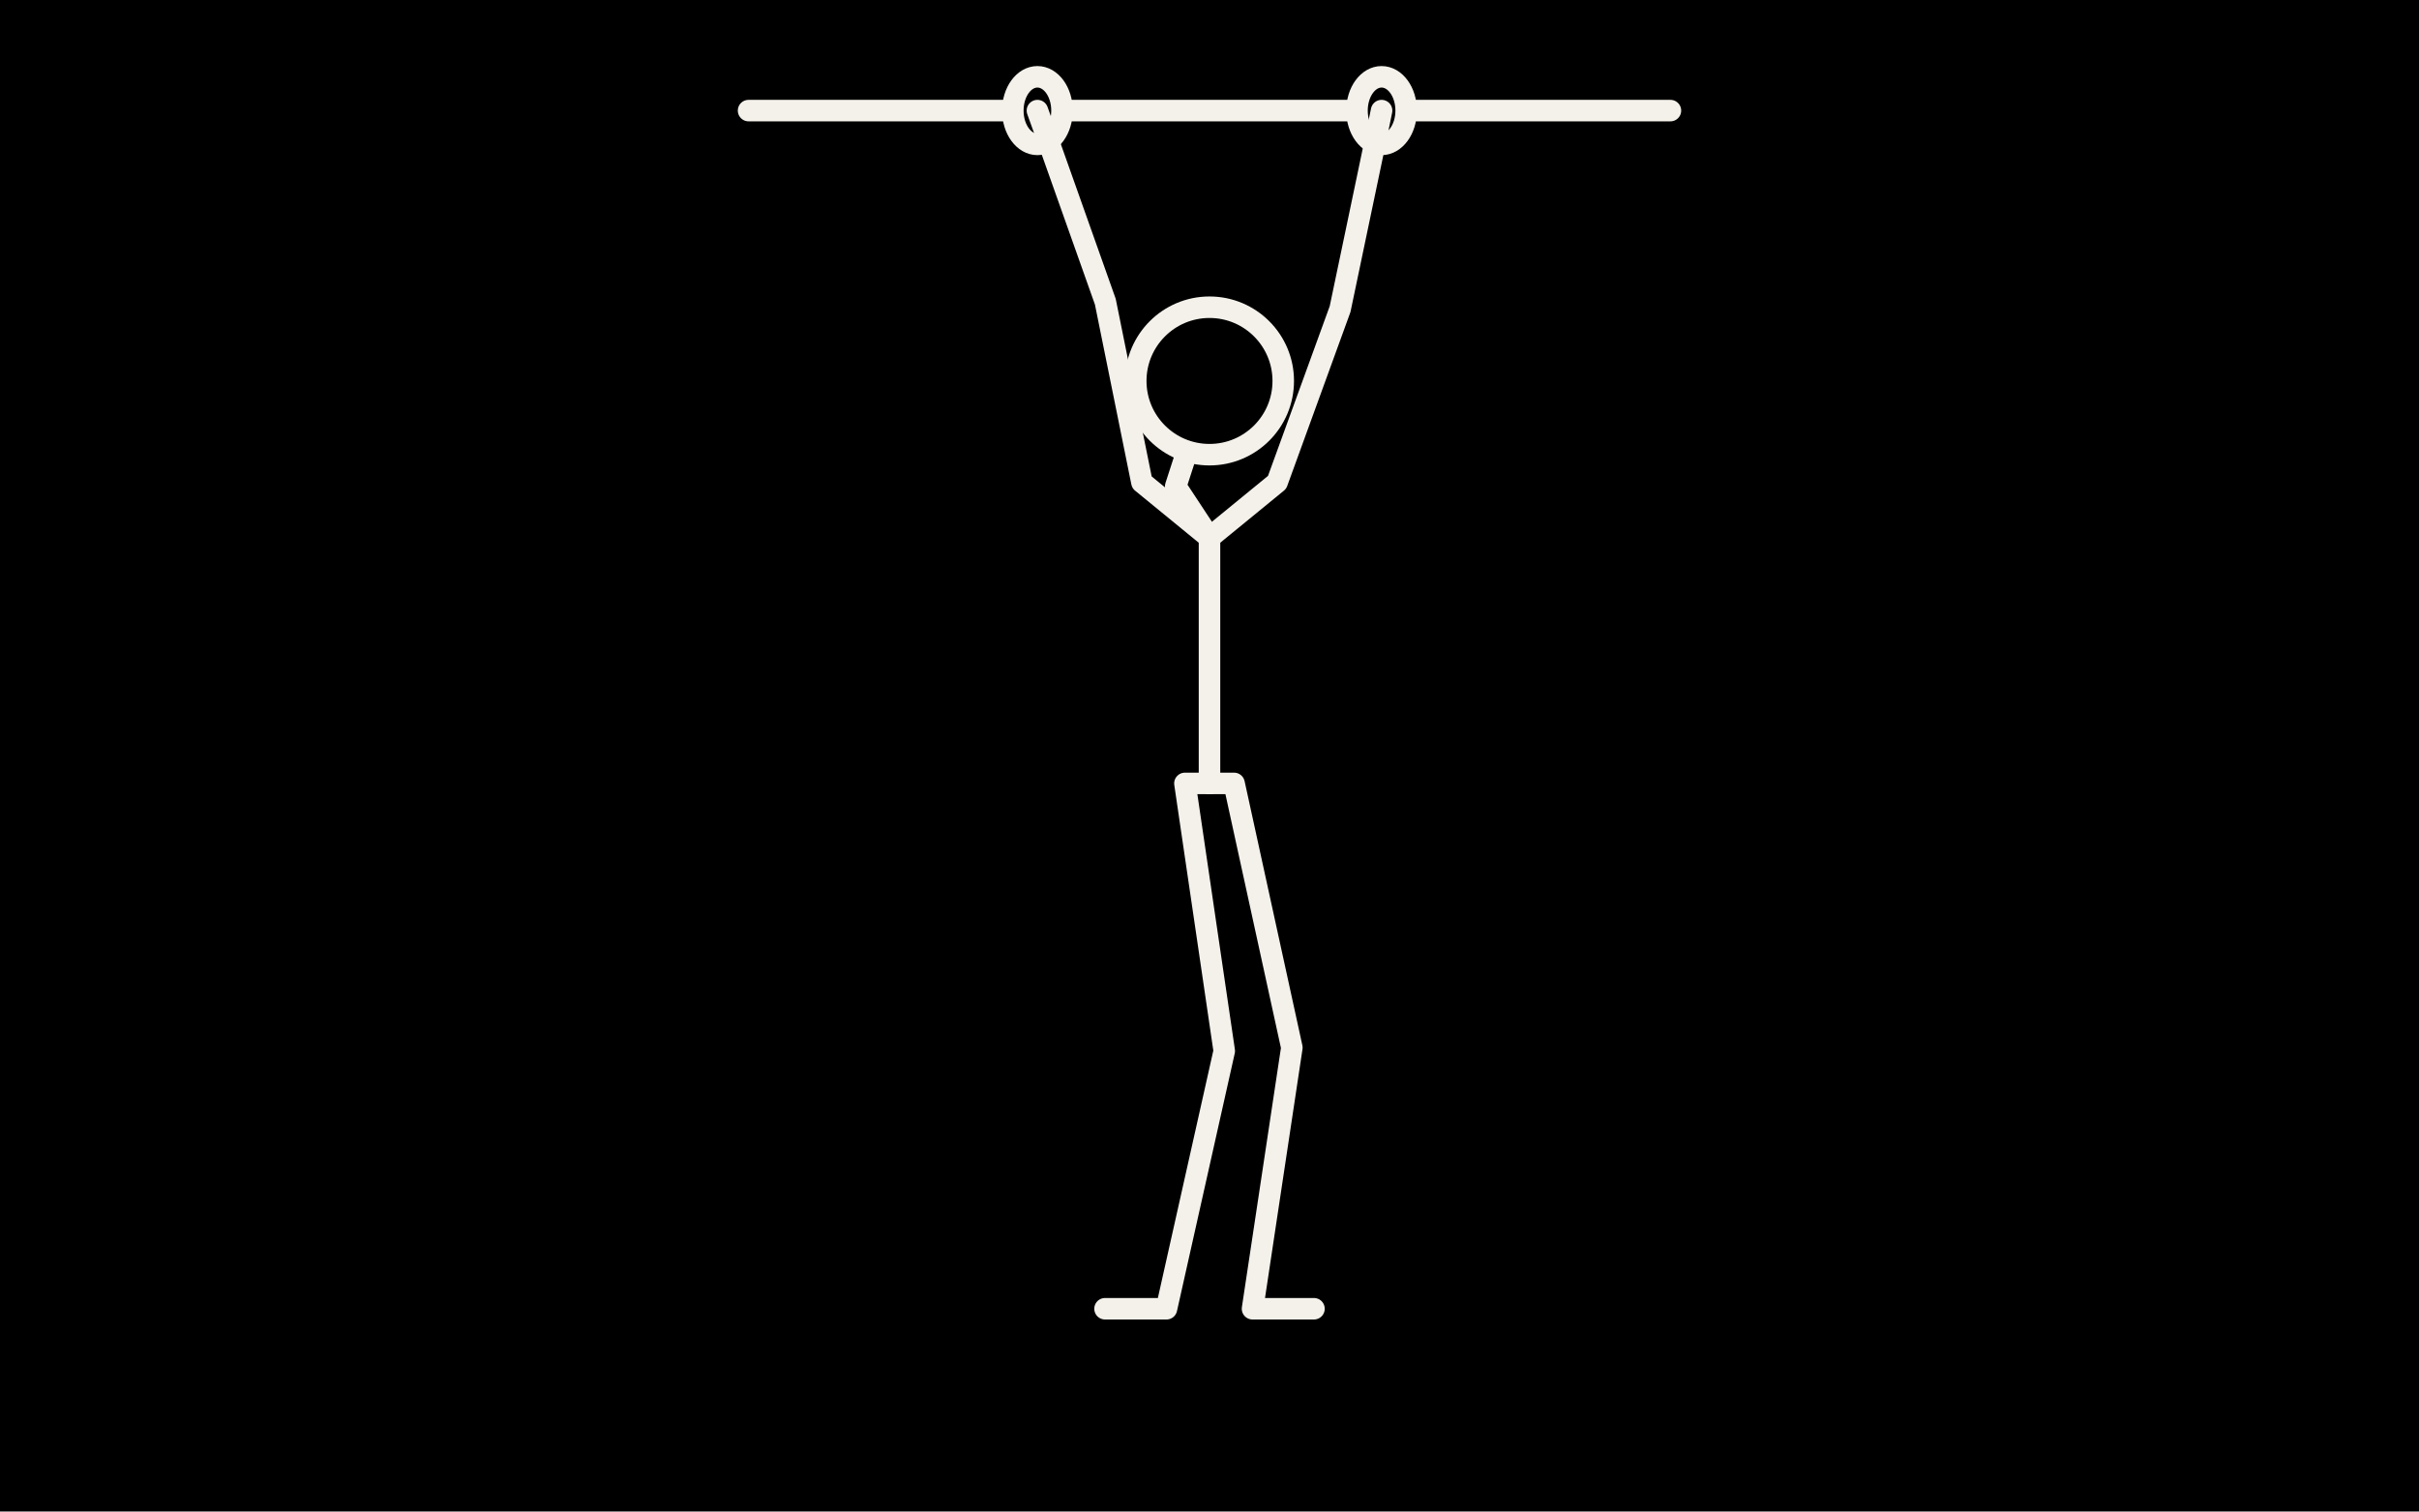
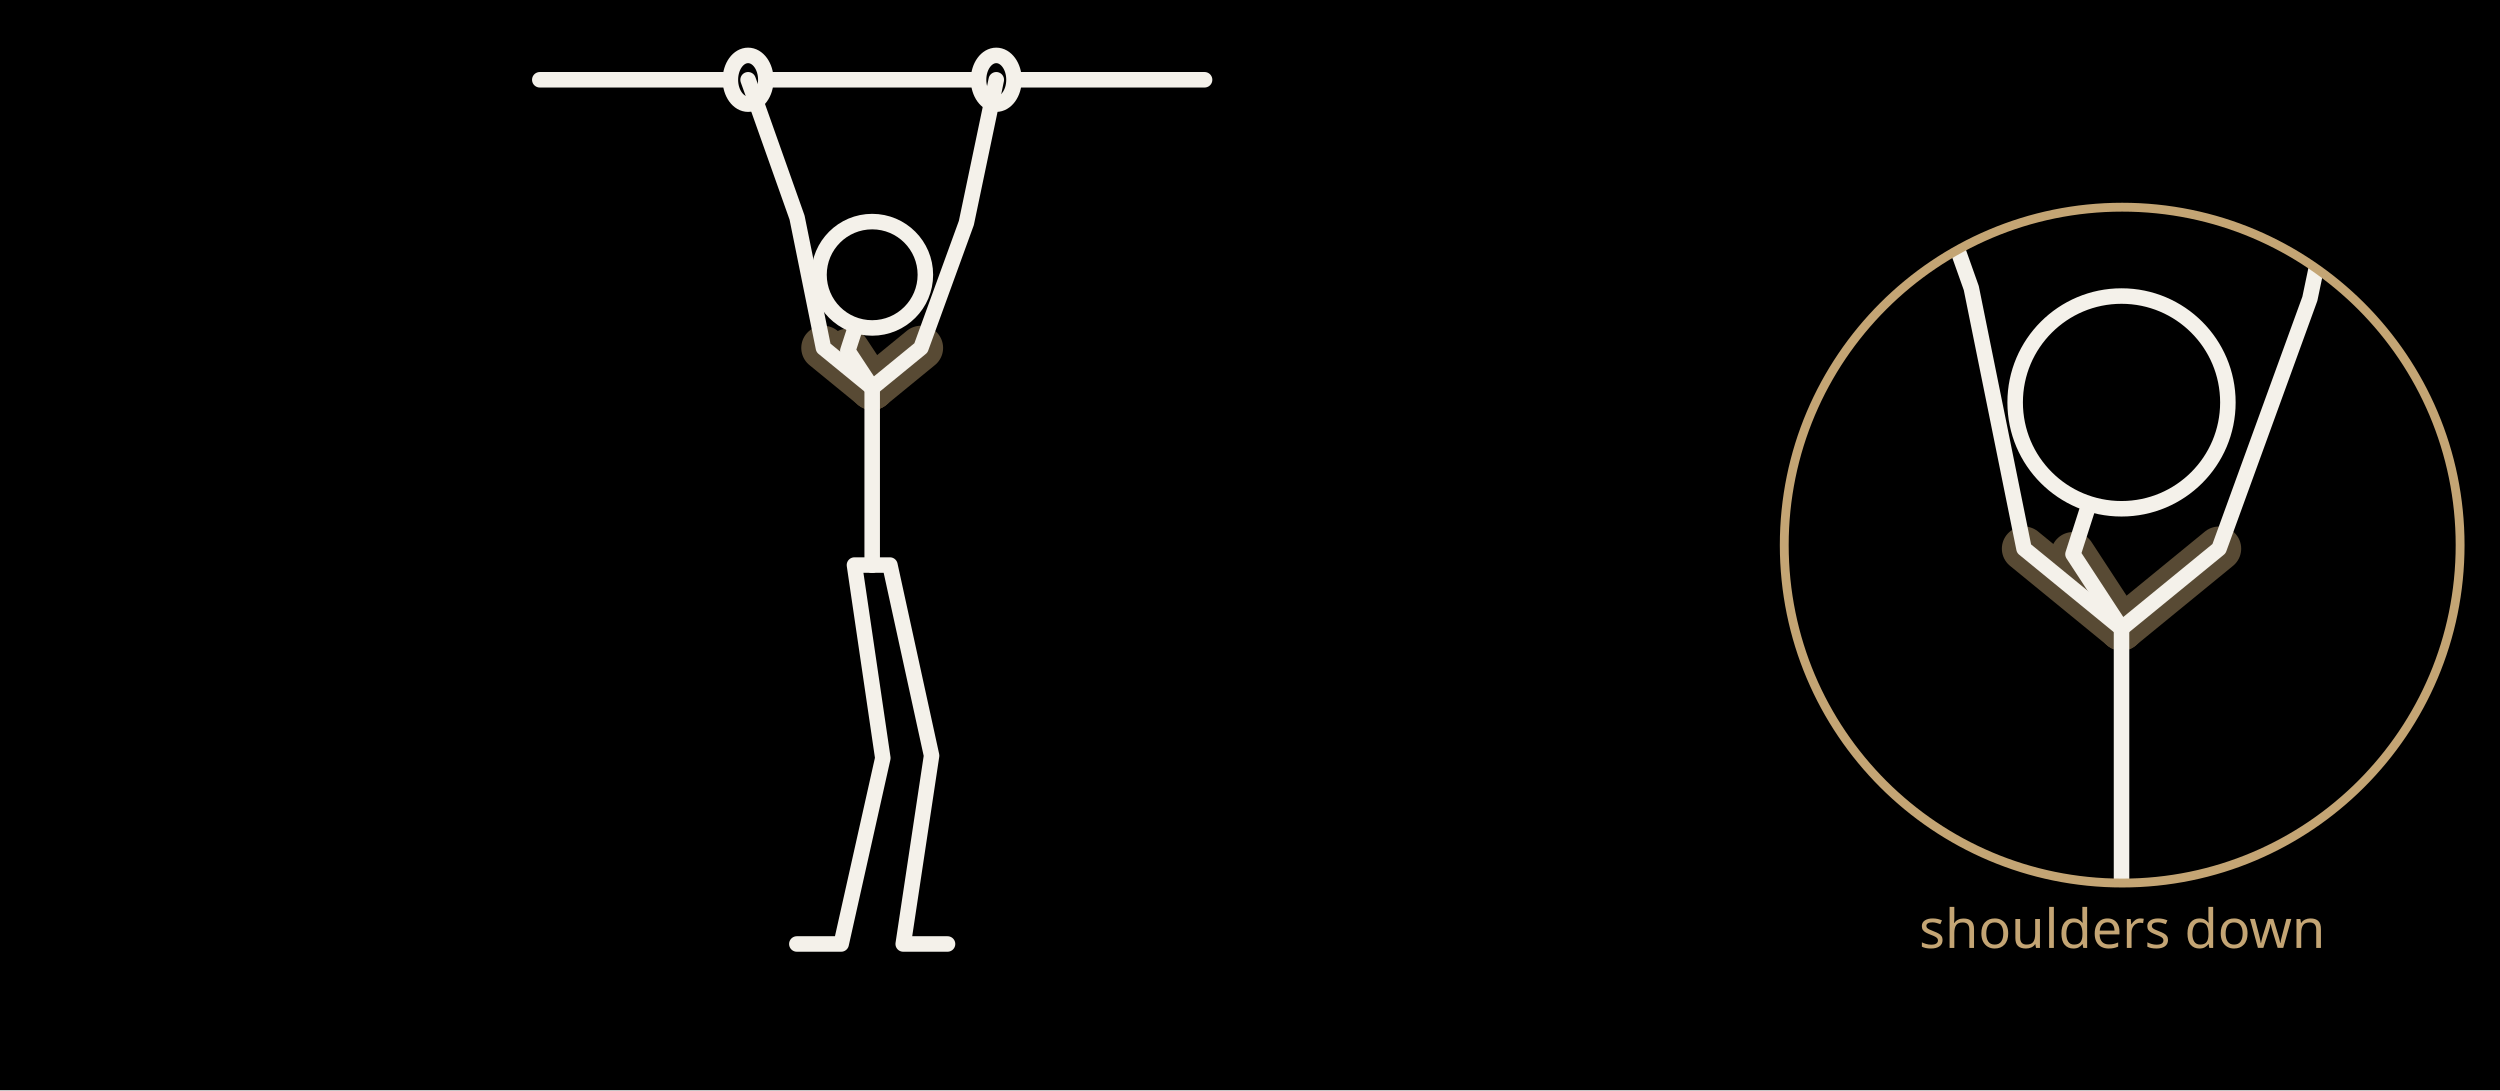
- <svg xmlns="http://www.w3.org/2000/svg" viewBox="-393.6 -456 787.2 492" role="img" aria-label="Active hang">
-   <rect x="-393.6" y="-456" width="787.2" height="492" fill="#000" />
+ <svg xmlns="http://www.w3.org/2000/svg" viewBox="-393.6 -456 1128.2 492" role="img" aria-label="Active hang">
+   <rect x="-393.6" y="-456" width="1128.2" height="492" fill="#000" />
  <g fill="none" stroke="#f4f1ea" stroke-width="7" stroke-linecap="round" stroke-linejoin="round">
+     <g stroke="#c4a574" stroke-width="20" opacity="0.45">
+       <polyline points="0,-281 -22,-299">
+         <animate attributeName="points" values="0,-281 -22,-299;0,-281 -22,-299;0,-281.1 -22,-299.1;-0.1,-281.3 -22,-299.3;-0.1,-281.6 -22.1,-299.6;-0.2,-281.9 -22.1,-300;-0.3,-282.2 -22.2,-300.4;-0.4,-282.4 -22.2,-300.6;-0.4,-282.5 -22.2,-300.8;-0.4,-282.4 -22.1,-300.7;-0.4,-282.2 -22,-300.6;-0.3,-281.9 -21.9,-300.3;-0.2,-281.6 -21.8,-300.1;-0.1,-281.3 -21.6,-299.8;0,-281.1 -21.6,-299.6;0,-281 -21.5,-299.6;0,-281 -21.5,-299.6;0,-281.1 -21.6,-299.6;-0.1,-281.3 -21.6,-299.8;-0.2,-281.6 -21.8,-300.1;-0.3,-281.9 -21.9,-300.3;-0.4,-282.2 -22,-300.6;-0.4,-282.4 -22.1,-300.7;-0.4,-282.5 -22.2,-300.8;-0.4,-282.4 -22.2,-300.6;-0.3,-282.2 -22.2,-300.4;-0.2,-281.9 -22.1,-300;-0.1,-281.6 -22.1,-299.6;-0.1,-281.3 -22,-299.3;0,-281.1 -22,-299.1;0,-281 -22,-299" dur="4.6s" repeatCount="indefinite" calcMode="linear" keyTimes="0;0.174;0.194;0.214;0.234;0.255;0.275;0.295;0.315;0.335;0.356;0.376;0.396;0.416;0.436;0.457;0.717;0.738;0.758;0.778;0.798;0.818;0.839;0.859;0.879;0.899;0.919;0.939;0.96;0.98;1" />
+       </polyline>
+       <polyline points="0,-281 22,-299">
+         <animate attributeName="points" values="0,-281 22,-299;0,-281 22,-299;0,-281.1 22,-299.1;-0.1,-281.3 22,-299.3;-0.1,-281.6 21.9,-299.5;-0.2,-281.9 21.9,-299.8;-0.3,-282.2 21.8,-300;-0.4,-282.4 21.8,-300.2;-0.4,-282.5 21.8,-300.2;-0.4,-282.4 21.9,-300;-0.4,-282.2 21.9,-299.8;-0.3,-281.9 22.1,-299.4;-0.2,-281.6 22.2,-299;-0.1,-281.3 22.3,-298.7;0,-281.1 22.4,-298.5;0,-281 22.5,-298.4;0,-281 22.5,-298.4;0,-281.1 22.4,-298.5;-0.1,-281.3 22.3,-298.7;-0.2,-281.6 22.2,-299;-0.3,-281.9 22.1,-299.4;-0.4,-282.2 21.9,-299.8;-0.4,-282.4 21.9,-300;-0.4,-282.5 21.8,-300.2;-0.4,-282.4 21.8,-300.2;-0.3,-282.2 21.8,-300;-0.2,-281.9 21.9,-299.8;-0.1,-281.6 21.9,-299.5;-0.1,-281.3 22,-299.3;0,-281.1 22,-299.1;0,-281 22,-299" dur="4.6s" repeatCount="indefinite" calcMode="linear" keyTimes="0;0.174;0.194;0.214;0.234;0.255;0.275;0.295;0.315;0.335;0.356;0.376;0.396;0.416;0.436;0.457;0.717;0.738;0.758;0.778;0.798;0.818;0.839;0.859;0.879;0.899;0.919;0.939;0.96;0.98;1" />
+       </polyline>
+       <polyline points="0,-281 -11,-297.7">
+         <animate attributeName="points" values="0,-281 -11,-297.7;0,-281 -11,-297.7;0,-281.1 10.8,-297.9;-0.1,-281.3 10.4,-298.3;-0.1,-281.6 9.8,-299;-0.2,-281.9 8.9,-299.7;-0.3,-282.2 7.8,-300.5;-0.4,-282.4 6.7,-301.1;-0.4,-282.5 5.4,-301.6;-0.4,-282.4 4.3,-301.8;-0.4,-282.2 3.2,-301.9;-0.3,-281.9 2.2,-301.7;-0.2,-281.6 1.5,-301.5;-0.1,-281.3 1,-301.2;0,-281.1 0.6,-301.1;0,-281 0.5,-301;0,-281 0.5,-301;0,-281.1 0.6,-301.1;-0.1,-281.3 1,-301.2;-0.2,-281.6 1.5,-301.5;-0.3,-281.9 2.2,-301.7;-0.4,-282.2 3.2,-301.9;-0.4,-282.4 4.3,-301.8;-0.4,-282.5 5.4,-301.6;-0.4,-282.4 6.7,-301.1;-0.3,-282.2 7.8,-300.5;-0.2,-281.9 8.9,-299.7;-0.1,-281.6 9.8,-299;-0.1,-281.3 10.4,-298.3;0,-281.1 10.8,-297.9;0,-281 -11,-297.7" dur="4.6s" repeatCount="indefinite" calcMode="linear" keyTimes="0;0.174;0.194;0.214;0.234;0.255;0.275;0.295;0.315;0.335;0.356;0.376;0.396;0.416;0.436;0.457;0.717;0.738;0.758;0.778;0.798;0.818;0.839;0.859;0.879;0.899;0.919;0.939;0.96;0.98;1" />
+       </polyline>
+     </g>
    <line x1="-150" y1="-420" x2="150" y2="-420" />
    <ellipse cx="-56" cy="-420" rx="8" ry="11" fill="#000" />
    <ellipse cx="56" cy="-420" rx="8" ry="11" fill="#000" />
    <polyline points="0,-201 8,-201 26.8,-115 14,-30 34,-30">
      <animate attributeName="points" values="0,-201 8,-201 26.8,-115 14,-30 34,-30;0,-201 8,-201 26.8,-115 14,-30 34,-30;0.3,-201.1 8.3,-201.1 27,-115.1 14,-30.1 34,-30.1;1,-201.3 9,-201.5 27.3,-115.4 13.9,-30.5 33.9,-30.5;2.2,-201.7 10.2,-202.1 27.8,-115.9 13.8,-31.1 33.8,-31.1;3.8,-202.1 11.7,-203 28.5,-116.6 13.6,-31.9 33.6,-31.9;5.7,-202.7 13.6,-203.9 29.3,-117.4 13.4,-32.8 33.4,-32.8;7.8,-203.3 15.6,-205 30,-118.2 13.2,-33.9 33.2,-33.9;10,-204 17.7,-206.2 30.7,-119.2 13,-35 33,-35;12.2,-204.7 19.8,-207.3 31.3,-120.1 12.8,-36.1 32.8,-36.1;14.3,-205.3 21.7,-208.4 31.8,-121 12.6,-37.2 32.6,-37.2;16.2,-205.9 23.4,-209.3 32.2,-121.8 12.4,-38.1 32.4,-38.1;17.8,-206.3 24.9,-210.1 32.5,-122.5 12.2,-38.9 32.2,-38.9;19,-206.7 25.9,-210.7 32.7,-123 12.1,-39.5 32.1,-39.5;19.7,-206.9 26.6,-211.1 32.9,-123.3 12,-39.9 32,-39.9;20,-207 26.8,-211.2 32.9,-123.4 12,-40 32,-40;20,-207 26.8,-211.2 32.9,-123.4 12,-40 32,-40;19.7,-206.9 26.6,-211.1 32.9,-123.3 12,-39.9 32,-39.9;19,-206.7 25.9,-210.7 32.7,-123 12.1,-39.5 32.1,-39.5;17.8,-206.3 24.9,-210.1 32.5,-122.5 12.2,-38.9 32.2,-38.9;16.2,-205.9 23.4,-209.3 32.2,-121.8 12.4,-38.1 32.4,-38.1;14.3,-205.3 21.7,-208.4 31.8,-121 12.6,-37.2 32.6,-37.2;12.2,-204.7 19.8,-207.3 31.3,-120.1 12.8,-36.1 32.8,-36.1;10,-204 17.7,-206.2 30.7,-119.2 13,-35 33,-35;7.8,-203.3 15.6,-205 30,-118.2 13.2,-33.9 33.2,-33.9;5.7,-202.7 13.6,-203.9 29.3,-117.4 13.4,-32.8 33.4,-32.8;3.8,-202.1 11.7,-203 28.5,-116.6 13.6,-31.9 33.6,-31.9;2.2,-201.7 10.2,-202.1 27.8,-115.9 13.8,-31.1 33.8,-31.1;1,-201.3 9,-201.5 27.3,-115.4 13.9,-30.5 33.9,-30.5;0.3,-201.1 8.3,-201.1 27,-115.1 14,-30.1 34,-30.1;0,-201 8,-201 26.8,-115 14,-30 34,-30" dur="4.6s" repeatCount="indefinite" calcMode="linear" keyTimes="0;0.174;0.194;0.214;0.234;0.255;0.275;0.295;0.315;0.335;0.356;0.376;0.396;0.416;0.436;0.457;0.717;0.738;0.758;0.778;0.798;0.818;0.839;0.859;0.879;0.899;0.919;0.939;0.96;0.98;1" />
    </polyline>
    <polyline points="0,-281 22,-299 42.5,-355.4 54.4,-412.2 56,-420">
      <animate attributeName="points" values="0,-281 22,-299 42.5,-355.4 54.4,-412.2 56,-420;0,-281 22,-299 42.5,-355.4 54.4,-412.2 56,-420;0,-281.1 22,-299.1 42.9,-355.3 54.4,-412.2 56,-420;-0.1,-281.3 22,-299.3 43.8,-355.1 54.5,-412.1 56,-420;-0.1,-281.6 21.9,-299.5 45,-354.9 54.7,-412.1 56,-420;-0.2,-281.9 21.9,-299.8 46,-354.7 54.8,-412.1 56,-420;-0.3,-282.2 21.8,-300 46.8,-354.6 54.9,-412 56,-420;-0.4,-282.4 21.8,-300.2 47.2,-354.5 54.9,-412 56,-420;-0.4,-282.5 21.8,-300.2 47.3,-354.5 54.9,-412 56,-419.9;-0.4,-282.4 21.9,-300 46.9,-354.6 54.9,-412 56,-419.9;-0.4,-282.2 21.9,-299.8 46.2,-354.6 54.8,-412 56,-419.9;-0.3,-281.9 22.1,-299.4 45.1,-354.8 54.7,-412 56,-419.9;-0.2,-281.6 22.2,-299 43.8,-355 54.5,-412 56,-419.9;-0.1,-281.3 22.3,-298.7 42.2,-355.3 54.3,-412.1 56,-419.9;0,-281.1 22.4,-298.5 40.3,-355.8 54.1,-412.1 56,-419.9;0,-281 22.5,-298.4 38.4,-356.3 53.8,-412.2 56,-419.9;0,-281 22.5,-298.4 38.4,-356.3 53.8,-412.2 56,-419.9;0,-281.1 22.4,-298.5 40.3,-355.8 54.1,-412.1 56,-419.9;-0.1,-281.3 22.3,-298.7 42.2,-355.3 54.3,-412.1 56,-419.9;-0.2,-281.6 22.2,-299 43.8,-355 54.5,-412 56,-419.9;-0.3,-281.9 22.1,-299.4 45.1,-354.8 54.7,-412 56,-419.9;-0.4,-282.2 21.9,-299.8 46.2,-354.6 54.8,-412 56,-419.9;-0.4,-282.4 21.9,-300 46.9,-354.6 54.9,-412 56,-419.9;-0.4,-282.5 21.8,-300.2 47.3,-354.5 54.9,-412 56,-419.9;-0.4,-282.4 21.8,-300.2 47.2,-354.5 54.9,-412 56,-420;-0.3,-282.2 21.8,-300 46.8,-354.6 54.9,-412 56,-420;-0.2,-281.9 21.9,-299.8 46,-354.7 54.8,-412.1 56,-420;-0.1,-281.6 21.9,-299.5 45,-354.9 54.7,-412.1 56,-420;-0.1,-281.3 22,-299.3 43.8,-355.1 54.5,-412.1 56,-420;0,-281.1 22,-299.1 42.9,-355.3 54.4,-412.2 56,-420;0,-281 22,-299 42.5,-355.4 54.4,-412.2 56,-420" dur="4.6s" repeatCount="indefinite" calcMode="linear" keyTimes="0;0.174;0.194;0.214;0.234;0.255;0.275;0.295;0.315;0.335;0.356;0.376;0.396;0.416;0.436;0.457;0.717;0.738;0.758;0.778;0.798;0.818;0.839;0.859;0.879;0.899;0.919;0.939;0.96;0.98;1" />
    </polyline>
    <polyline points="0,-201 0,-241 0,-281 -11,-297.7 -7.3,-309.1">
      <animate attributeName="points" values="0,-201 0,-241 0,-281 -11,-297.7 -7.3,-309.1;0,-201 0,-241 0,-281 -11,-297.7 -7.3,-309.1;0.3,-201.1 0,-241.1 0,-281.1 10.8,-297.9 7.2,-309.3;1,-201.3 -0.1,-241.3 -0.1,-281.3 10.4,-298.3 6.9,-309.8;2.2,-201.7 -0.2,-241.6 -0.1,-281.6 9.8,-299 6.5,-310.5;3.8,-202.1 -0.4,-241.9 -0.2,-281.9 8.9,-299.7 5.9,-311.3;5.7,-202.7 -0.6,-242.2 -0.3,-282.2 7.8,-300.5 5.2,-312.2;7.8,-203.3 -0.8,-242.4 -0.4,-282.4 6.7,-301.1 4.4,-312.9;10,-204 -0.9,-242.5 -0.4,-282.5 5.4,-301.6 3.7,-313.5;12.2,-204.7 -1.1,-242.4 -0.4,-282.4 4.3,-301.8 2.9,-313.8;14.3,-205.3 -1.1,-242.2 -0.4,-282.2 3.2,-301.9 2.3,-313.8;16.2,-205.9 -1.2,-241.9 -0.3,-281.9 2.2,-301.7 1.8,-313.7;17.8,-206.3 -1.1,-241.6 -0.2,-281.6 1.5,-301.5 1.3,-313.5;19,-206.7 -1.1,-241.3 -0.1,-281.3 1,-301.2 1.1,-313.2;19.7,-206.9 -1.1,-241.1 0,-281.1 0.6,-301.1 0.9,-313.1;20,-207 -1,-241 0,-281 0.5,-301 0.8,-313;20,-207 -1,-241 0,-281 0.5,-301 0.8,-313;19.7,-206.9 -1.1,-241.1 0,-281.1 0.6,-301.1 0.9,-313.1;19,-206.7 -1.1,-241.3 -0.1,-281.3 1,-301.2 1.1,-313.2;17.8,-206.3 -1.1,-241.6 -0.2,-281.6 1.5,-301.5 1.3,-313.5;16.2,-205.9 -1.2,-241.9 -0.3,-281.9 2.2,-301.7 1.8,-313.7;14.3,-205.3 -1.1,-242.2 -0.4,-282.2 3.2,-301.9 2.3,-313.8;12.2,-204.7 -1.1,-242.4 -0.4,-282.4 4.3,-301.8 2.9,-313.8;10,-204 -0.9,-242.5 -0.4,-282.5 5.4,-301.6 3.7,-313.5;7.8,-203.3 -0.8,-242.4 -0.4,-282.4 6.7,-301.1 4.4,-312.9;5.7,-202.7 -0.6,-242.2 -0.3,-282.2 7.8,-300.5 5.2,-312.2;3.8,-202.1 -0.4,-241.9 -0.2,-281.9 8.9,-299.7 5.9,-311.3;2.2,-201.7 -0.2,-241.6 -0.1,-281.6 9.8,-299 6.5,-310.5;1,-201.3 -0.1,-241.3 -0.1,-281.3 10.4,-298.3 6.9,-309.8;0.3,-201.1 0,-241.1 0,-281.1 10.8,-297.9 7.2,-309.3;0,-201 0,-241 0,-281 -11,-297.7 -7.3,-309.1" dur="4.6s" repeatCount="indefinite" calcMode="linear" keyTimes="0;0.174;0.194;0.214;0.234;0.255;0.275;0.295;0.315;0.335;0.356;0.376;0.396;0.416;0.436;0.457;0.717;0.738;0.758;0.778;0.798;0.818;0.839;0.859;0.879;0.899;0.919;0.939;0.96;0.98;1" />
    </polyline>
    <circle cx="0" cy="-332" r="24" fill="#000">
      <animate attributeName="cx" values="0;0;0;0;-0.1;-0.1;-0.1;0;0.1;0.3;0.5;0.8;1.1;1.3;1.4;1.5;1.5;1.4;1.3;1.1;0.8;0.5;0.3;0.1;0;-0.1;-0.1;-0.1;0;0;0" dur="4.6s" repeatCount="indefinite" calcMode="linear" keyTimes="0;0.174;0.194;0.214;0.234;0.255;0.275;0.295;0.315;0.335;0.356;0.376;0.396;0.416;0.436;0.457;0.717;0.738;0.758;0.778;0.798;0.818;0.839;0.859;0.879;0.899;0.919;0.939;0.96;0.98;1" />
      <animate attributeName="cy" values="-332;-332;-332.2;-332.8;-333.6;-334.6;-335.6;-336.5;-337.2;-337.6;-337.8;-337.7;-337.5;-337.2;-337.1;-337;-337;-337.1;-337.2;-337.5;-337.7;-337.8;-337.6;-337.2;-336.5;-335.6;-334.6;-333.6;-332.8;-332.2;-332" dur="4.6s" repeatCount="indefinite" calcMode="linear" keyTimes="0;0.174;0.194;0.214;0.234;0.255;0.275;0.295;0.315;0.335;0.356;0.376;0.396;0.416;0.436;0.457;0.717;0.738;0.758;0.778;0.798;0.818;0.839;0.859;0.879;0.899;0.919;0.939;0.96;0.98;1" />
    </circle>
    <polyline points="0,-201 -8,-201 4.8,-113.9 -14,-30 -34,-30">
      <animate attributeName="points" values="0,-201 -8,-201 4.8,-113.9 -14,-30 -34,-30;0,-201 -8,-201 4.8,-113.9 -14,-30 -34,-30;0.3,-201.1 -7.7,-201 5.2,-114 -14,-30.1 -34,-30.1;1,-201.3 -7,-201.1 6.3,-114.1 -13.9,-30.5 -33.9,-30.5;2.2,-201.7 -5.8,-201.2 8.1,-114.3 -13.8,-31.1 -33.8,-31.1;3.8,-202.1 -4.2,-201.3 10.3,-114.5 -13.6,-31.9 -33.6,-31.9;5.7,-202.7 -2.2,-201.4 12.8,-114.7 -13.4,-32.8 -33.4,-32.8;7.8,-203.3 0,-201.6 15.4,-115 -13.2,-33.9 -33.2,-33.9;10,-204 2.3,-201.8 18,-115.2 -13,-35 -33,-35;12.2,-204.7 4.7,-202 20.5,-115.4 -12.8,-36.1 -32.8,-36.1;14.3,-205.3 7,-202.2 22.7,-115.6 -12.6,-37.2 -32.6,-37.2;16.2,-205.9 9,-202.4 24.6,-115.8 -12.4,-38.1 -32.4,-38.1;17.8,-206.3 10.8,-202.6 26.1,-115.9 -12.2,-38.9 -32.2,-38.9;19,-206.7 12.1,-202.7 27.2,-116 -12.1,-39.5 -32.1,-39.5;19.7,-206.9 12.9,-202.8 27.9,-116 -12,-39.9 -32,-39.9;20,-207 13.2,-202.8 28.1,-116.1 -12,-40 -32,-40;20,-207 13.2,-202.8 28.1,-116.1 -12,-40 -32,-40;19.7,-206.9 12.9,-202.8 27.9,-116 -12,-39.9 -32,-39.9;19,-206.7 12.1,-202.7 27.2,-116 -12.1,-39.5 -32.1,-39.5;17.8,-206.3 10.8,-202.6 26.1,-115.9 -12.2,-38.9 -32.2,-38.9;16.2,-205.9 9,-202.4 24.6,-115.8 -12.4,-38.1 -32.4,-38.1;14.3,-205.3 7,-202.2 22.7,-115.6 -12.6,-37.2 -32.6,-37.2;12.2,-204.7 4.7,-202 20.5,-115.4 -12.8,-36.1 -32.8,-36.1;10,-204 2.3,-201.8 18,-115.2 -13,-35 -33,-35;7.8,-203.3 0,-201.6 15.4,-115 -13.2,-33.9 -33.2,-33.9;5.7,-202.7 -2.2,-201.4 12.8,-114.7 -13.4,-32.8 -33.4,-32.8;3.8,-202.1 -4.2,-201.3 10.3,-114.5 -13.6,-31.9 -33.6,-31.9;2.2,-201.7 -5.8,-201.2 8.1,-114.3 -13.8,-31.1 -33.8,-31.1;1,-201.3 -7,-201.1 6.3,-114.1 -13.9,-30.5 -33.9,-30.5;0.3,-201.1 -7.7,-201 5.2,-114 -14,-30.1 -34,-30.1;0,-201 -8,-201 4.8,-113.9 -14,-30 -34,-30" dur="4.6s" repeatCount="indefinite" calcMode="linear" keyTimes="0;0.174;0.194;0.214;0.234;0.255;0.275;0.295;0.315;0.335;0.356;0.376;0.396;0.416;0.436;0.457;0.717;0.738;0.758;0.778;0.798;0.818;0.839;0.859;0.879;0.899;0.919;0.939;0.96;0.98;1" />
    </polyline>
    <polyline points="0,-281 -22,-299 -33.9,-357.8 -53.3,-412.5 -56,-420">
      <animate attributeName="points" values="0,-281 -22,-299 -33.9,-357.8 -53.3,-412.5 -56,-420;0,-281 -22,-299 -33.9,-357.8 -53.3,-412.5 -56,-420;0,-281.1 -22,-299.1 -33.4,-358 -53.3,-412.5 -56,-420;-0.1,-281.3 -22,-299.3 -32.2,-358.4 -53.1,-412.5 -56,-420;-0.1,-281.6 -22.1,-299.6 -30.8,-359 -52.9,-412.6 -56,-420;-0.2,-281.9 -22.1,-300 -29.5,-359.6 -52.8,-412.7 -56,-420;-0.3,-282.2 -22.2,-300.4 -28.4,-360 -52.7,-412.7 -56,-420;-0.4,-282.4 -22.2,-300.6 -27.7,-360.4 -52.6,-412.8 -56,-420;-0.4,-282.5 -22.2,-300.8 -27.4,-360.5 -52.5,-412.8 -56,-420;-0.4,-282.4 -22.1,-300.7 -27.4,-360.5 -52.5,-412.8 -56,-420;-0.4,-282.2 -22,-300.6 -27.8,-360.3 -52.6,-412.8 -56,-420;-0.3,-281.9 -21.9,-300.3 -28.6,-360 -52.7,-412.7 -56,-420;-0.2,-281.6 -21.8,-300.1 -29.5,-359.6 -52.8,-412.7 -56,-420;-0.1,-281.3 -21.6,-299.8 -30.4,-359.2 -52.9,-412.6 -56,-420;0,-281.1 -21.6,-299.6 -31.1,-358.9 -53,-412.6 -56,-420;0,-281 -21.5,-299.6 -31.4,-358.7 -53,-412.6 -56,-420;0,-281 -21.5,-299.6 -31.4,-358.7 -53,-412.6 -56,-420;0,-281.1 -21.6,-299.6 -31.1,-358.9 -53,-412.6 -56,-420;-0.1,-281.3 -21.6,-299.8 -30.4,-359.2 -52.9,-412.6 -56,-420;-0.2,-281.6 -21.8,-300.1 -29.5,-359.6 -52.8,-412.7 -56,-420;-0.3,-281.9 -21.9,-300.3 -28.6,-360 -52.7,-412.7 -56,-420;-0.4,-282.2 -22,-300.6 -27.8,-360.3 -52.6,-412.8 -56,-420;-0.4,-282.4 -22.1,-300.7 -27.4,-360.5 -52.5,-412.8 -56,-420;-0.4,-282.5 -22.2,-300.8 -27.4,-360.5 -52.5,-412.8 -56,-420;-0.4,-282.4 -22.2,-300.6 -27.7,-360.4 -52.6,-412.8 -56,-420;-0.3,-282.2 -22.2,-300.4 -28.4,-360 -52.7,-412.7 -56,-420;-0.2,-281.9 -22.1,-300 -29.5,-359.6 -52.8,-412.7 -56,-420;-0.1,-281.6 -22.1,-299.6 -30.8,-359 -52.9,-412.6 -56,-420;-0.1,-281.3 -22,-299.3 -32.2,-358.4 -53.1,-412.5 -56,-420;0,-281.1 -22,-299.1 -33.4,-358 -53.3,-412.5 -56,-420;0,-281 -22,-299 -33.9,-357.8 -53.3,-412.5 -56,-420" dur="4.6s" repeatCount="indefinite" calcMode="linear" keyTimes="0;0.174;0.194;0.214;0.234;0.255;0.275;0.295;0.315;0.335;0.356;0.376;0.396;0.416;0.436;0.457;0.717;0.738;0.758;0.778;0.798;0.818;0.839;0.859;0.879;0.899;0.919;0.939;0.96;0.98;1" />
    </polyline>
+     <clipPath id="focus-active-hang">
+       <circle cx="564.1" cy="-210" r="152.5" />
+     </clipPath>
+     <g clip-path="url(#focus-active-hang)">
+       <circle cx="564.1" cy="-210" r="152.5" fill="#000" stroke="none" />
+       <g stroke="#c4a574" stroke-width="20" opacity="0.45">
+         <polyline points="563.8,-172.4 519.8,-208.4">
+           <animate attributeName="points" values="563.8,-172.4 519.8,-208.4;563.8,-172.4 519.8,-208.4;563.8,-172.6 519.8,-208.6;563.7,-173 519.8,-209;563.6,-173.6 519.7,-209.7;563.4,-174.2 519.6,-210.5;563.3,-174.8 519.5,-211.2;563.1,-175.2 519.5,-211.7;563,-175.4 519.5,-211.9;563,-175.2 519.6,-211.9;563.1,-174.8 519.8,-211.6;563.2,-174.2 520,-211.1;563.4,-173.5 520.3,-210.6;563.6,-173 520.5,-210;563.8,-172.6 520.7,-209.7;563.8,-172.4 520.8,-209.6;563.8,-172.4 520.8,-209.6;563.8,-172.6 520.7,-209.7;563.6,-173 520.5,-210;563.4,-173.5 520.3,-210.6;563.2,-174.2 520,-211.1;563.1,-174.8 519.8,-211.6;563,-175.2 519.6,-211.9;563,-175.4 519.5,-211.9;563.1,-175.2 519.5,-211.7;563.3,-174.8 519.5,-211.2;563.4,-174.2 519.6,-210.5;563.6,-173.6 519.7,-209.7;563.7,-173 519.8,-209;563.8,-172.6 519.8,-208.6;563.8,-172.4 519.8,-208.4" dur="4.6s" repeatCount="indefinite" calcMode="linear" keyTimes="0;0.174;0.194;0.214;0.234;0.255;0.275;0.295;0.315;0.335;0.356;0.376;0.396;0.416;0.436;0.457;0.717;0.738;0.758;0.778;0.798;0.818;0.839;0.859;0.879;0.899;0.919;0.939;0.96;0.98;1" />
+         </polyline>
+         <polyline points="563.8,-172.4 607.8,-208.4">
+           <animate attributeName="points" values="563.8,-172.4 607.8,-208.4;563.8,-172.4 607.8,-208.4;563.8,-172.6 607.8,-208.6;563.7,-173 607.8,-208.9;563.6,-173.6 607.7,-209.5;563.4,-174.2 607.6,-210;563.3,-174.8 607.5,-210.5;563.1,-175.2 607.5,-210.8;563,-175.4 607.5,-210.8;563,-175.2 607.6,-210.5;563.1,-174.8 607.7,-209.9;563.2,-174.2 608,-209.2;563.4,-173.5 608.3,-208.5;563.6,-173 608.5,-207.9;563.8,-172.6 608.7,-207.4;563.8,-172.4 608.8,-207.3;563.8,-172.4 608.8,-207.3;563.8,-172.6 608.7,-207.4;563.6,-173 608.5,-207.9;563.4,-173.5 608.3,-208.5;563.2,-174.2 608,-209.2;563.1,-174.8 607.7,-209.9;563,-175.2 607.6,-210.5;563,-175.4 607.5,-210.8;563.1,-175.2 607.5,-210.8;563.3,-174.8 607.5,-210.5;563.4,-174.2 607.6,-210;563.6,-173.6 607.7,-209.5;563.7,-173 607.8,-208.9;563.8,-172.6 607.8,-208.6;563.8,-172.4 607.8,-208.4" dur="4.6s" repeatCount="indefinite" calcMode="linear" keyTimes="0;0.174;0.194;0.214;0.234;0.255;0.275;0.295;0.315;0.335;0.356;0.376;0.396;0.416;0.436;0.457;0.717;0.738;0.758;0.778;0.798;0.818;0.839;0.859;0.879;0.899;0.919;0.939;0.96;0.98;1" />
+         </polyline>
+         <polyline points="563.8,-172.4 541.9,-205.9">
+           <animate attributeName="points" values="563.8,-172.4 541.9,-205.9;563.8,-172.4 541.9,-205.9;563.8,-172.6 585.5,-206.2;563.7,-173 584.7,-207;563.6,-173.6 583.4,-208.4;563.4,-174.2 581.6,-209.9;563.3,-174.8 579.5,-211.4;563.1,-175.2 577.2,-212.7;563,-175.4 574.7,-213.6;563,-175.2 572.4,-214.1;563.1,-174.8 570.2,-214.1;563.2,-174.2 568.3,-213.9;563.4,-173.5 566.8,-213.4;563.6,-173 565.8,-212.9;563.8,-172.6 565.1,-212.5;563.8,-172.4 564.9,-212.4;563.8,-172.4 564.9,-212.4;563.8,-172.6 565.1,-212.5;563.6,-173 565.8,-212.9;563.4,-173.5 566.8,-213.4;563.2,-174.2 568.3,-213.9;563.1,-174.8 570.2,-214.1;563,-175.2 572.4,-214.1;563,-175.4 574.7,-213.6;563.1,-175.2 577.2,-212.7;563.3,-174.8 579.5,-211.4;563.4,-174.2 581.6,-209.9;563.6,-173.6 583.4,-208.4;563.7,-173 584.7,-207;563.8,-172.6 585.5,-206.2;563.8,-172.4 541.9,-205.9" dur="4.6s" repeatCount="indefinite" calcMode="linear" keyTimes="0;0.174;0.194;0.214;0.234;0.255;0.275;0.295;0.315;0.335;0.356;0.376;0.396;0.416;0.436;0.457;0.717;0.738;0.758;0.778;0.798;0.818;0.839;0.859;0.879;0.899;0.919;0.939;0.96;0.98;1" />
+         </polyline>
+       </g>
+       <polyline points="563.8,-12.4 579.8,-12.4 617.5,159.5 591.8,329.6 631.8,329.6">
+         <animate attributeName="points" values="563.8,-12.4 579.8,-12.4 617.5,159.5 591.8,329.6 631.8,329.6;563.8,-12.4 579.8,-12.4 617.5,159.5 591.8,329.6 631.8,329.6;564.3,-12.6 580.3,-12.7 617.7,159.3 591.8,329.3 631.8,329.3;565.8,-13 581.8,-13.5 618.4,158.7 591.6,328.6 631.6,328.6;568.2,-13.7 584.2,-14.7 619.5,157.7 591.4,327.4 631.4,327.4;571.4,-14.7 587.3,-16.4 620.9,156.4 591.1,325.8 631.1,325.8;575.2,-15.8 591,-18.3 622.4,154.9 590.7,323.9 630.7,323.9;579.4,-17.1 595,-20.5 623.9,153.1 590.3,321.8 630.3,321.8;583.8,-18.4 599.2,-22.8 625.3,151.3 589.8,319.6 629.8,319.6;588.3,-19.8 603.4,-25.1 626.5,149.4 589.4,317.3 629.4,317.3;592.5,-21 607.3,-27.2 627.5,147.6 589,315.2 629,315.2;596.3,-22.2 610.7,-29.1 628.3,146 588.6,313.3 628.6,313.3;599.5,-23.1 613.6,-30.7 628.9,144.6 588.3,311.8 628.3,311.8;601.9,-23.8 615.7,-31.9 629.3,143.6 588,310.6 628,310.6;603.3,-24.3 617,-32.6 629.6,143 587.9,309.8 627.9,309.8;603.8,-24.4 617.4,-32.8 629.6,142.7 587.8,309.6 627.8,309.6;603.8,-24.4 617.4,-32.8 629.6,142.7 587.8,309.6 627.8,309.6;603.3,-24.3 617,-32.6 629.6,143 587.9,309.8 627.9,309.8;601.9,-23.8 615.7,-31.9 629.3,143.6 588,310.6 628,310.6;599.5,-23.1 613.6,-30.7 628.9,144.6 588.3,311.8 628.3,311.8;596.3,-22.2 610.7,-29.1 628.3,146 588.6,313.3 628.6,313.3;592.5,-21 607.3,-27.2 627.5,147.6 589,315.2 629,315.2;588.3,-19.8 603.4,-25.1 626.5,149.4 589.4,317.3 629.4,317.3;583.8,-18.4 599.2,-22.8 625.3,151.3 589.8,319.6 629.8,319.6;579.4,-17.1 595,-20.5 623.9,153.1 590.3,321.8 630.3,321.8;575.2,-15.8 591,-18.3 622.4,154.9 590.7,323.9 630.7,323.9;571.4,-14.7 587.3,-16.4 620.9,156.4 591.1,325.8 631.1,325.8;568.2,-13.7 584.2,-14.7 619.5,157.7 591.4,327.4 631.4,327.4;565.8,-13 581.8,-13.5 618.4,158.7 591.6,328.6 631.6,328.6;564.3,-12.6 580.3,-12.7 617.7,159.3 591.8,329.3 631.8,329.3;563.8,-12.4 579.8,-12.4 617.5,159.5 591.8,329.6 631.8,329.6" dur="4.6s" repeatCount="indefinite" calcMode="linear" keyTimes="0;0.174;0.194;0.214;0.234;0.255;0.275;0.295;0.315;0.335;0.356;0.376;0.396;0.416;0.436;0.457;0.717;0.738;0.758;0.778;0.798;0.818;0.839;0.859;0.879;0.899;0.919;0.939;0.96;0.98;1" />
+       </polyline>
+       <polyline points="563.8,-172.4 607.8,-208.4 648.8,-321.2 672.6,-434.8 675.8,-450.4">
+         <animate attributeName="points" values="563.8,-172.4 607.8,-208.4 648.8,-321.2 672.6,-434.8 675.8,-450.4;563.8,-172.4 607.8,-208.4 648.8,-321.2 672.6,-434.8 675.8,-450.4;563.8,-172.6 607.8,-208.6 649.6,-321.1 672.7,-434.7 675.8,-450.4;563.7,-173 607.8,-208.9 651.5,-320.7 672.9,-434.7 675.8,-450.4;563.6,-173.6 607.7,-209.5 653.8,-320.2 673.2,-434.6 675.8,-450.4;563.4,-174.2 607.6,-210 655.9,-319.9 673.4,-434.6 675.8,-450.4;563.3,-174.8 607.5,-210.5 657.4,-319.6 673.6,-434.5 675.8,-450.4;563.1,-175.2 607.5,-210.8 658.3,-319.5 673.7,-434.5 675.8,-450.3;563,-175.4 607.5,-210.8 658.4,-319.5 673.7,-434.4 675.8,-450.3;563,-175.2 607.6,-210.5 657.7,-319.5 673.6,-434.4 675.8,-450.3;563.1,-174.8 607.7,-209.9 656.2,-319.7 673.4,-434.4 675.8,-450.3;563.2,-174.2 608,-209.2 654.1,-320 673.2,-434.4 675.8,-450.2;563.4,-173.5 608.3,-208.5 651.4,-320.5 672.8,-434.5 675.8,-450.2;563.6,-173 608.5,-207.9 648.1,-321.1 672.4,-434.6 675.8,-450.2;563.8,-172.6 608.7,-207.4 644.5,-321.9 672,-434.6 675.8,-450.2;563.8,-172.4 608.8,-207.3 640.7,-322.9 671.5,-434.8 675.8,-450.2;563.8,-172.4 608.8,-207.3 640.7,-322.9 671.5,-434.8 675.8,-450.2;563.8,-172.6 608.7,-207.4 644.5,-321.9 672,-434.6 675.8,-450.2;563.6,-173 608.5,-207.9 648.1,-321.1 672.4,-434.6 675.8,-450.2;563.4,-173.5 608.3,-208.5 651.4,-320.5 672.8,-434.5 675.8,-450.2;563.2,-174.2 608,-209.2 654.1,-320 673.2,-434.4 675.8,-450.2;563.1,-174.8 607.7,-209.9 656.2,-319.7 673.4,-434.4 675.8,-450.3;563,-175.2 607.6,-210.5 657.7,-319.5 673.6,-434.4 675.8,-450.3;563,-175.4 607.5,-210.8 658.4,-319.5 673.7,-434.4 675.8,-450.3;563.1,-175.2 607.5,-210.8 658.3,-319.5 673.7,-434.5 675.8,-450.3;563.3,-174.8 607.5,-210.5 657.4,-319.6 673.6,-434.5 675.8,-450.4;563.4,-174.2 607.6,-210 655.9,-319.9 673.4,-434.6 675.8,-450.4;563.6,-173.6 607.7,-209.5 653.8,-320.2 673.2,-434.6 675.8,-450.4;563.7,-173 607.8,-208.9 651.5,-320.7 672.9,-434.7 675.8,-450.4;563.8,-172.6 607.8,-208.6 649.6,-321.1 672.7,-434.7 675.8,-450.4;563.8,-172.4 607.8,-208.4 648.8,-321.2 672.6,-434.8 675.8,-450.4" dur="4.6s" repeatCount="indefinite" calcMode="linear" keyTimes="0;0.174;0.194;0.214;0.234;0.255;0.275;0.295;0.315;0.335;0.356;0.376;0.396;0.416;0.436;0.457;0.717;0.738;0.758;0.778;0.798;0.818;0.839;0.859;0.879;0.899;0.919;0.939;0.96;0.98;1" />
+       </polyline>
+       <polyline points="563.8,-12.4 563.8,-92.4 563.8,-172.4 541.9,-205.9 549.2,-228.7">
+         <animate attributeName="points" values="563.8,-12.4 563.8,-92.4 563.8,-172.4 541.9,-205.9 549.2,-228.7;563.8,-12.4 563.8,-92.4 563.8,-172.4 541.9,-205.9 549.2,-228.7;564.3,-12.6 563.8,-92.6 563.8,-172.6 585.5,-206.2 578.3,-229;565.8,-13 563.6,-93 563.7,-173 584.7,-207 577.7,-230;568.2,-13.7 563.4,-93.6 563.6,-173.6 583.4,-208.4 576.8,-231.4;571.4,-14.7 563,-94.2 563.4,-174.2 581.6,-209.9 575.6,-233.1;575.2,-15.8 562.7,-94.8 563.3,-174.8 579.5,-211.4 574.2,-234.8;579.4,-17.1 562.3,-95.2 563.1,-175.2 577.2,-212.7 572.7,-236.3;583.8,-18.4 562,-95.4 563,-175.4 574.7,-213.6 571.2,-237.3;588.3,-19.8 561.7,-95.2 563,-175.2 572.4,-214.1 569.7,-237.9;592.5,-21 561.6,-94.8 563.1,-174.8 570.2,-214.1 568.4,-238.1;596.3,-22.2 561.5,-94.2 563.2,-174.2 568.3,-213.9 567.4,-237.8;599.5,-23.1 561.6,-93.6 563.4,-173.5 566.8,-213.4 566.5,-237.4;601.9,-23.8 561.6,-93 563.6,-173 565.8,-212.9 566,-236.9;603.3,-24.3 561.7,-92.6 563.8,-172.6 565.1,-212.5 565.6,-236.5;603.8,-24.4 561.7,-92.5 563.8,-172.4 564.9,-212.4 565.5,-236.4;603.8,-24.4 561.7,-92.5 563.8,-172.4 564.9,-212.4 565.5,-236.4;603.3,-24.3 561.7,-92.6 563.8,-172.6 565.1,-212.5 565.6,-236.5;601.9,-23.8 561.6,-93 563.6,-173 565.8,-212.9 566,-236.9;599.5,-23.1 561.6,-93.6 563.4,-173.5 566.8,-213.4 566.5,-237.4;596.3,-22.2 561.5,-94.2 563.2,-174.2 568.3,-213.9 567.4,-237.8;592.5,-21 561.6,-94.8 563.1,-174.8 570.2,-214.1 568.4,-238.1;588.3,-19.8 561.7,-95.2 563,-175.2 572.4,-214.1 569.7,-237.9;583.8,-18.4 562,-95.4 563,-175.4 574.7,-213.6 571.2,-237.3;579.4,-17.1 562.3,-95.2 563.1,-175.2 577.2,-212.7 572.7,-236.3;575.2,-15.8 562.7,-94.8 563.3,-174.8 579.5,-211.4 574.2,-234.8;571.4,-14.7 563,-94.2 563.4,-174.2 581.6,-209.9 575.6,-233.1;568.2,-13.7 563.4,-93.6 563.6,-173.6 583.4,-208.4 576.8,-231.4;565.8,-13 563.6,-93 563.7,-173 584.7,-207 577.7,-230;564.3,-12.6 563.8,-92.6 563.8,-172.6 585.5,-206.2 578.3,-229;563.8,-12.4 563.8,-92.4 563.8,-172.4 541.9,-205.9 549.2,-228.7" dur="4.6s" repeatCount="indefinite" calcMode="linear" keyTimes="0;0.174;0.194;0.214;0.234;0.255;0.275;0.295;0.315;0.335;0.356;0.376;0.396;0.416;0.436;0.457;0.717;0.738;0.758;0.778;0.798;0.818;0.839;0.859;0.879;0.899;0.919;0.939;0.96;0.98;1" />
+       </polyline>
+       <circle cx="563.8" cy="-274.4" r="48" fill="#000">
+         <animate attributeName="cx" values="563.8;563.8;563.8;563.8;563.7;563.7;563.7;563.9;564.1;564.5;564.9;565.4;565.9;566.4;566.7;566.8;566.8;566.7;566.4;565.9;565.4;564.9;564.5;564.1;563.9;563.7;563.7;563.7;563.8;563.8;563.8" dur="4.6s" repeatCount="indefinite" calcMode="linear" keyTimes="0;0.174;0.194;0.214;0.234;0.255;0.275;0.295;0.315;0.335;0.356;0.376;0.396;0.416;0.436;0.457;0.717;0.738;0.758;0.778;0.798;0.818;0.839;0.859;0.879;0.899;0.919;0.939;0.96;0.98;1" />
+         <animate attributeName="cy" values="-274.4;-274.4;-274.8;-275.9;-277.6;-279.6;-281.6;-283.4;-284.8;-285.7;-286;-285.8;-285.4;-284.9;-284.5;-284.4;-284.4;-284.5;-284.9;-285.4;-285.8;-286;-285.7;-284.8;-283.4;-281.6;-279.6;-277.6;-275.9;-274.8;-274.4" dur="4.6s" repeatCount="indefinite" calcMode="linear" keyTimes="0;0.174;0.194;0.214;0.234;0.255;0.275;0.295;0.315;0.335;0.356;0.376;0.396;0.416;0.436;0.457;0.717;0.738;0.758;0.778;0.798;0.818;0.839;0.859;0.879;0.899;0.919;0.939;0.96;0.98;1" />
+       </circle>
+       <polyline points="563.8,-12.4 547.8,-12.4 573.4,161.7 535.8,329.6 495.8,329.6">
+         <animate attributeName="points" values="563.8,-12.4 547.8,-12.4 573.4,161.7 535.8,329.6 495.8,329.6;563.8,-12.4 547.8,-12.4 573.4,161.7 535.8,329.6 495.8,329.6;564.3,-12.6 548.3,-12.5 574.1,161.6 535.9,329.3 495.9,329.3;565.8,-13 549.8,-12.6 576.4,161.4 536,328.6 496,328.6;568.2,-13.7 552.2,-12.8 580,161 536.3,327.4 496.3,327.4;571.4,-14.7 555.5,-13 584.4,160.6 536.6,325.8 496.6,325.8;575.2,-15.8 559.4,-13.3 589.4,160.1 537,323.9 497,323.9;579.4,-17.1 563.8,-13.7 594.6,159.6 537.4,321.8 497.4,321.8;583.8,-18.4 568.4,-14 599.8,159.1 537.8,319.6 497.8,319.6;588.3,-19.8 573.2,-14.4 604.7,158.7 538.3,317.3 498.3,317.3;592.5,-21 577.8,-14.8 609.2,158.3 538.7,315.2 498.7,315.2;596.3,-22.2 581.9,-15.2 613,158 539.1,313.3 499.1,313.3;599.5,-23.1 585.4,-15.5 616,157.8 539.4,311.8 499.4,311.8;601.9,-23.8 588,-15.8 618.3,157.6 539.6,310.6 499.6,310.6;603.3,-24.3 589.7,-15.9 619.6,157.5 539.8,309.8 499.8,309.8;603.8,-24.4 590.2,-16 620.1,157.4 539.8,309.6 499.8,309.6;603.8,-24.4 590.2,-16 620.1,157.4 539.8,309.6 499.8,309.6;603.3,-24.3 589.7,-15.9 619.6,157.5 539.8,309.8 499.8,309.8;601.9,-23.8 588,-15.8 618.3,157.6 539.6,310.6 499.6,310.6;599.5,-23.1 585.4,-15.5 616,157.8 539.4,311.8 499.4,311.8;596.3,-22.2 581.9,-15.2 613,158 539.1,313.3 499.1,313.3;592.5,-21 577.8,-14.8 609.2,158.3 538.7,315.2 498.7,315.2;588.3,-19.8 573.2,-14.4 604.7,158.7 538.3,317.3 498.3,317.3;583.8,-18.4 568.4,-14 599.8,159.1 537.8,319.6 497.8,319.6;579.4,-17.1 563.8,-13.7 594.6,159.6 537.4,321.8 497.4,321.8;575.2,-15.8 559.4,-13.3 589.4,160.1 537,323.9 497,323.9;571.4,-14.7 555.5,-13 584.4,160.6 536.6,325.8 496.6,325.8;568.2,-13.7 552.2,-12.8 580,161 536.3,327.4 496.3,327.4;565.8,-13 549.8,-12.6 576.4,161.4 536,328.6 496,328.6;564.3,-12.6 548.3,-12.5 574.1,161.6 535.9,329.3 495.9,329.3;563.8,-12.4 547.8,-12.4 573.4,161.7 535.8,329.6 495.8,329.6" dur="4.6s" repeatCount="indefinite" calcMode="linear" keyTimes="0;0.174;0.194;0.214;0.234;0.255;0.275;0.295;0.315;0.335;0.356;0.376;0.396;0.416;0.436;0.457;0.717;0.738;0.758;0.778;0.798;0.818;0.839;0.859;0.879;0.899;0.919;0.939;0.96;0.98;1" />
+       </polyline>
+       <polyline points="563.8,-172.4 519.8,-208.4 496,-326 457.2,-435.3 451.8,-450.4">
+         <animate attributeName="points" values="563.8,-172.4 519.8,-208.4 496,-326 457.2,-435.3 451.8,-450.4;563.8,-172.4 519.8,-208.4 496,-326 457.2,-435.3 451.8,-450.4;563.8,-172.6 519.8,-208.6 497,-326.4 457.3,-435.4 451.8,-450.4;563.7,-173 519.8,-209 499.5,-327.3 457.6,-435.5 451.8,-450.4;563.6,-173.6 519.7,-209.7 502.3,-328.4 458,-435.6 451.8,-450.4;563.4,-174.2 519.6,-210.5 504.9,-329.6 458.3,-435.8 451.8,-450.4;563.3,-174.8 519.5,-211.2 507,-330.5 458.5,-435.9 451.8,-450.4;563.1,-175.2 519.5,-211.7 508.4,-331.2 458.7,-436 451.8,-450.4;563,-175.4 519.5,-211.9 509.1,-331.5 458.8,-436 451.8,-450.4;563,-175.2 519.6,-211.9 509,-331.4 458.8,-436 451.8,-450.4;563.1,-174.8 519.8,-211.6 508.2,-331 458.7,-436 451.8,-450.4;563.2,-174.2 520,-211.1 506.7,-330.4 458.5,-435.9 451.8,-450.4;563.4,-173.5 520.3,-210.6 504.9,-329.6 458.3,-435.8 451.8,-450.4;563.6,-173 520.5,-210 503.1,-328.8 458,-435.7 451.8,-450.4;563.8,-172.6 520.7,-209.7 501.6,-328.2 457.9,-435.6 451.8,-450.4;563.8,-172.4 520.8,-209.6 501,-327.9 457.8,-435.6 451.8,-450.4;563.8,-172.4 520.8,-209.6 501,-327.9 457.8,-435.6 451.8,-450.4;563.8,-172.6 520.7,-209.7 501.6,-328.2 457.9,-435.6 451.8,-450.4;563.6,-173 520.5,-210 503.1,-328.8 458,-435.7 451.8,-450.4;563.4,-173.5 520.3,-210.6 504.9,-329.6 458.3,-435.8 451.8,-450.4;563.2,-174.2 520,-211.1 506.7,-330.4 458.5,-435.9 451.8,-450.4;563.1,-174.8 519.8,-211.6 508.2,-331 458.7,-436 451.8,-450.4;563,-175.2 519.6,-211.9 509,-331.4 458.8,-436 451.8,-450.4;563,-175.4 519.5,-211.9 509.1,-331.5 458.8,-436 451.8,-450.4;563.1,-175.2 519.5,-211.7 508.4,-331.2 458.7,-436 451.8,-450.4;563.3,-174.8 519.5,-211.2 507,-330.5 458.5,-435.9 451.8,-450.4;563.4,-174.2 519.6,-210.5 504.9,-329.6 458.3,-435.8 451.8,-450.4;563.6,-173.6 519.7,-209.7 502.3,-328.4 458,-435.6 451.8,-450.4;563.7,-173 519.8,-209 499.5,-327.3 457.6,-435.5 451.8,-450.4;563.8,-172.6 519.8,-208.6 497,-326.4 457.3,-435.4 451.8,-450.4;563.8,-172.4 519.8,-208.4 496,-326 457.2,-435.3 451.8,-450.4" dur="4.6s" repeatCount="indefinite" calcMode="linear" keyTimes="0;0.174;0.194;0.214;0.234;0.255;0.275;0.295;0.315;0.335;0.356;0.376;0.396;0.416;0.436;0.457;0.717;0.738;0.758;0.778;0.798;0.818;0.839;0.859;0.879;0.899;0.919;0.939;0.96;0.98;1" />
+       </polyline>
+     </g>
+     <circle cx="564.1" cy="-210" r="152.5" stroke="#c4a574" stroke-width="4" />
+     <text x="564.1" y="-28.2" fill="#c4a574" stroke="none" font-family="system-ui, sans-serif" font-size="24.4" text-anchor="middle">shoulders down</text>
  </g>
</svg>
